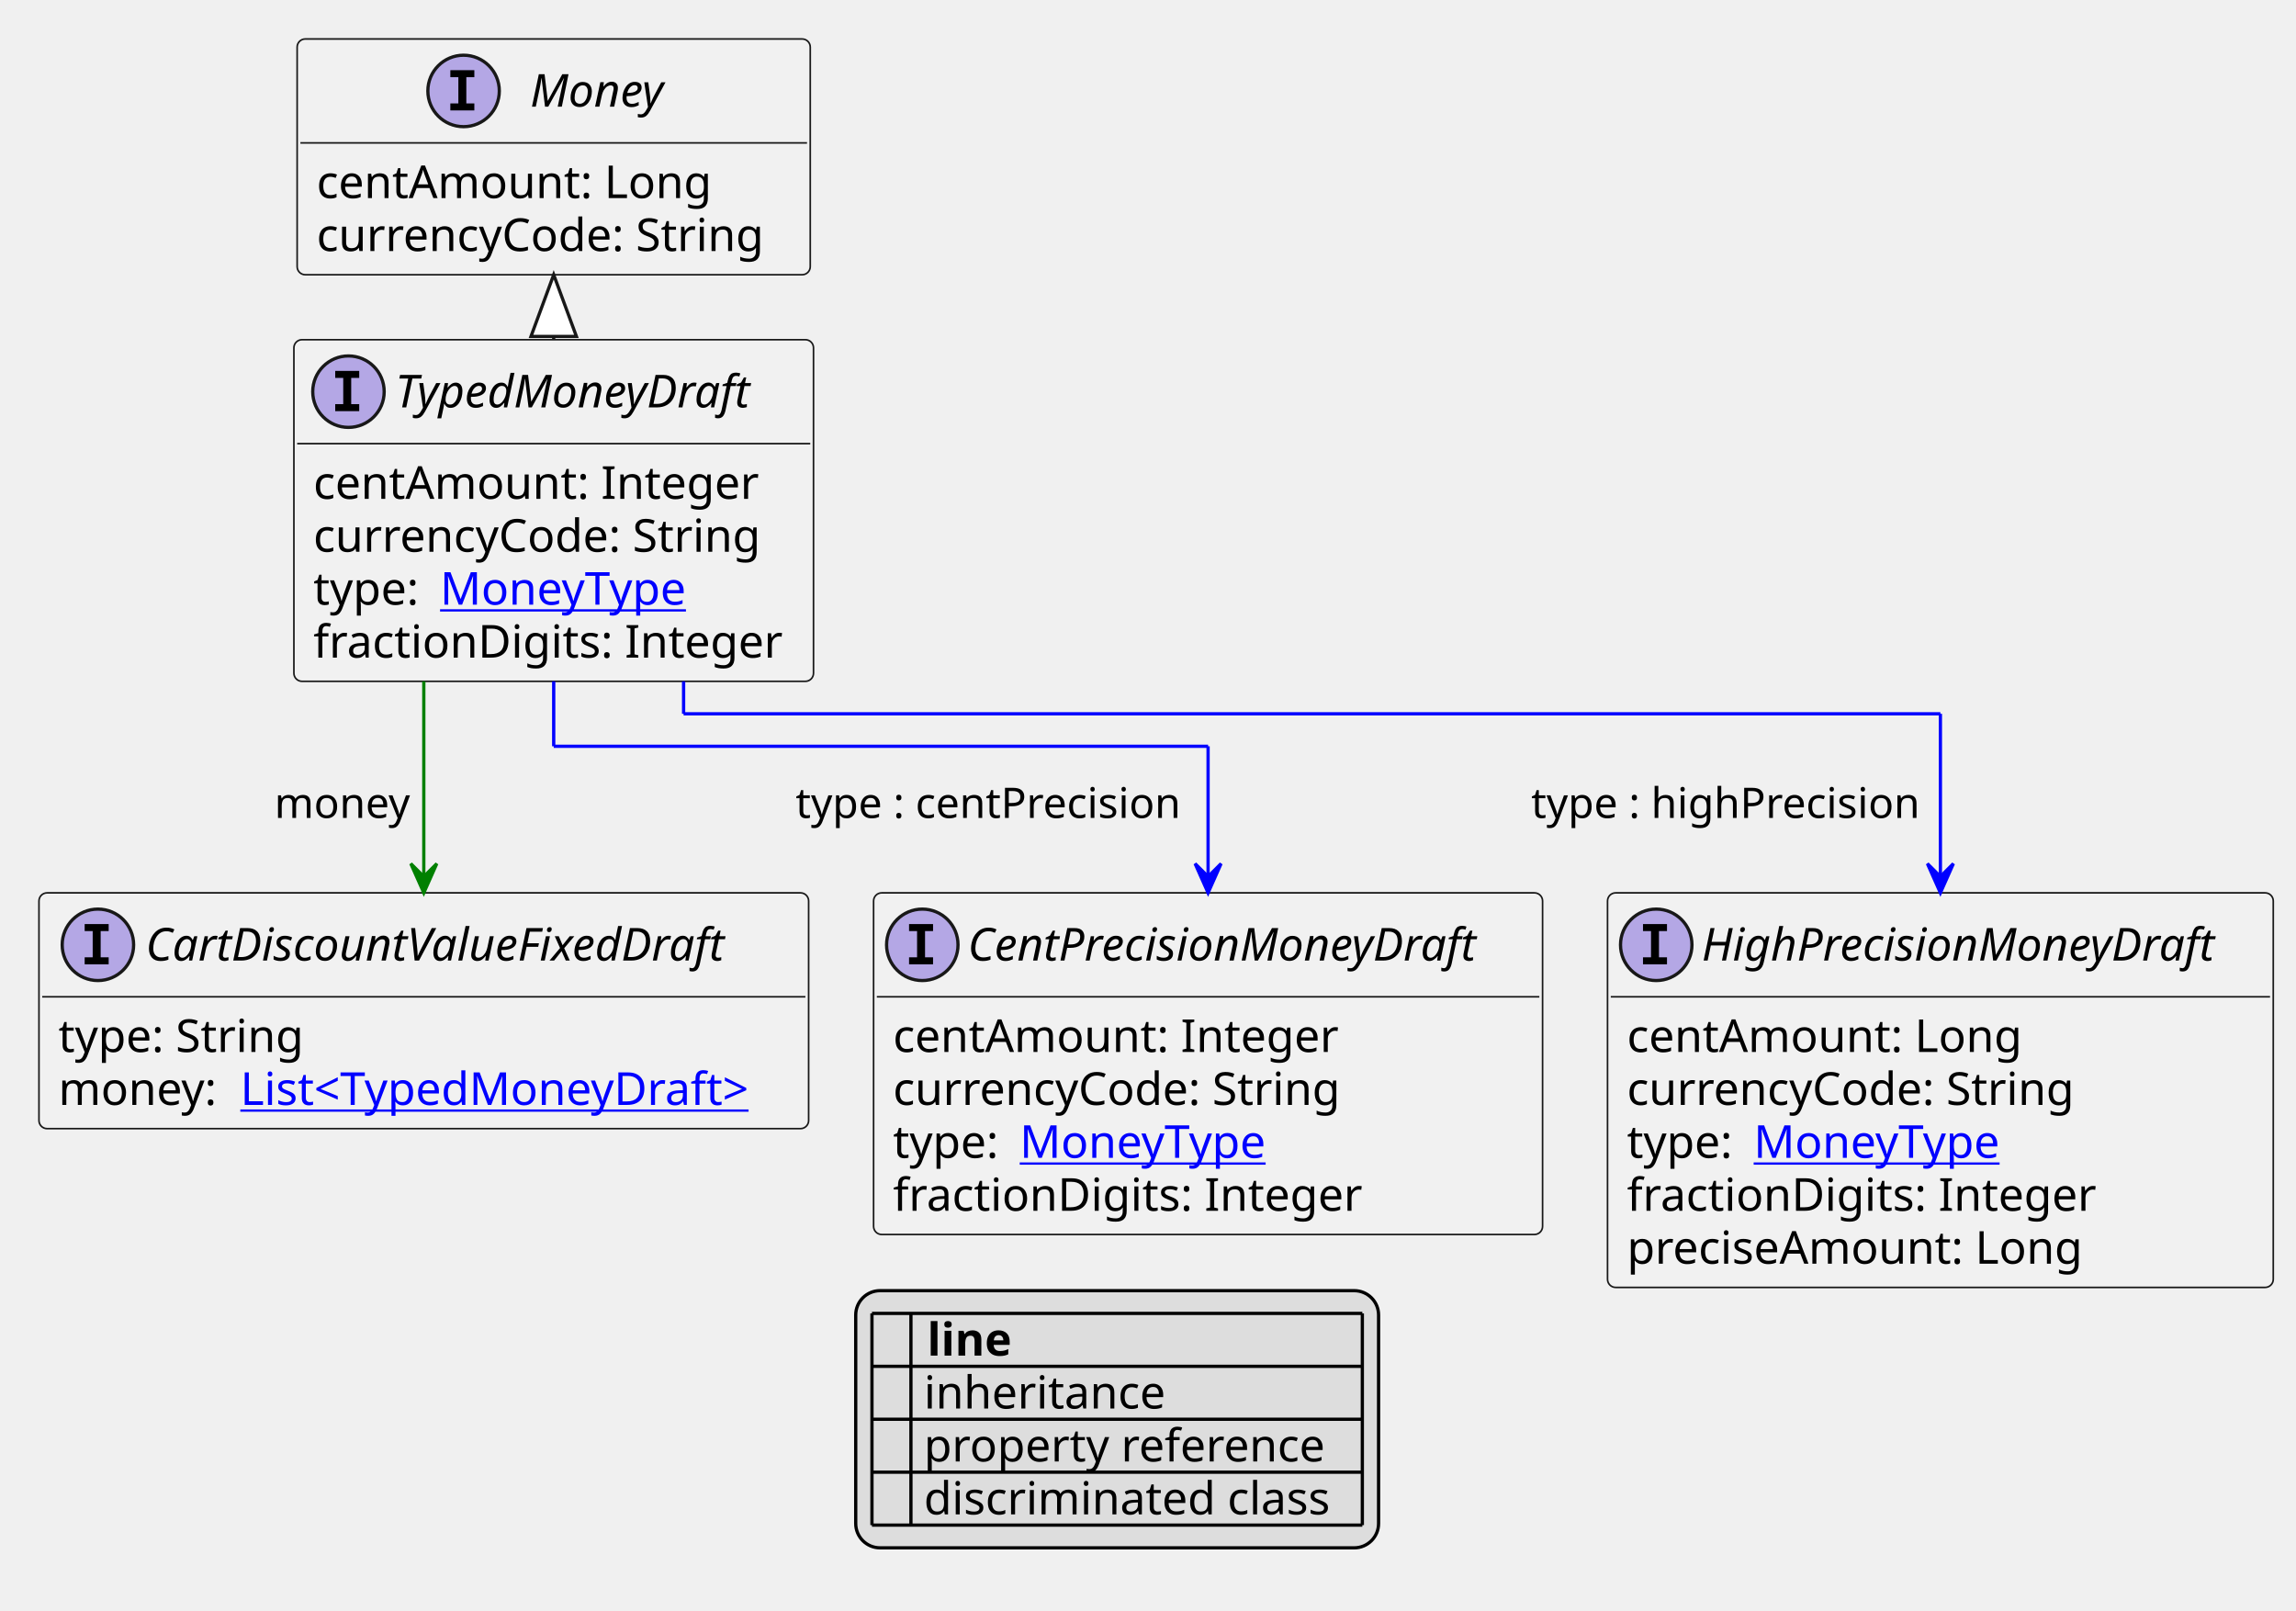
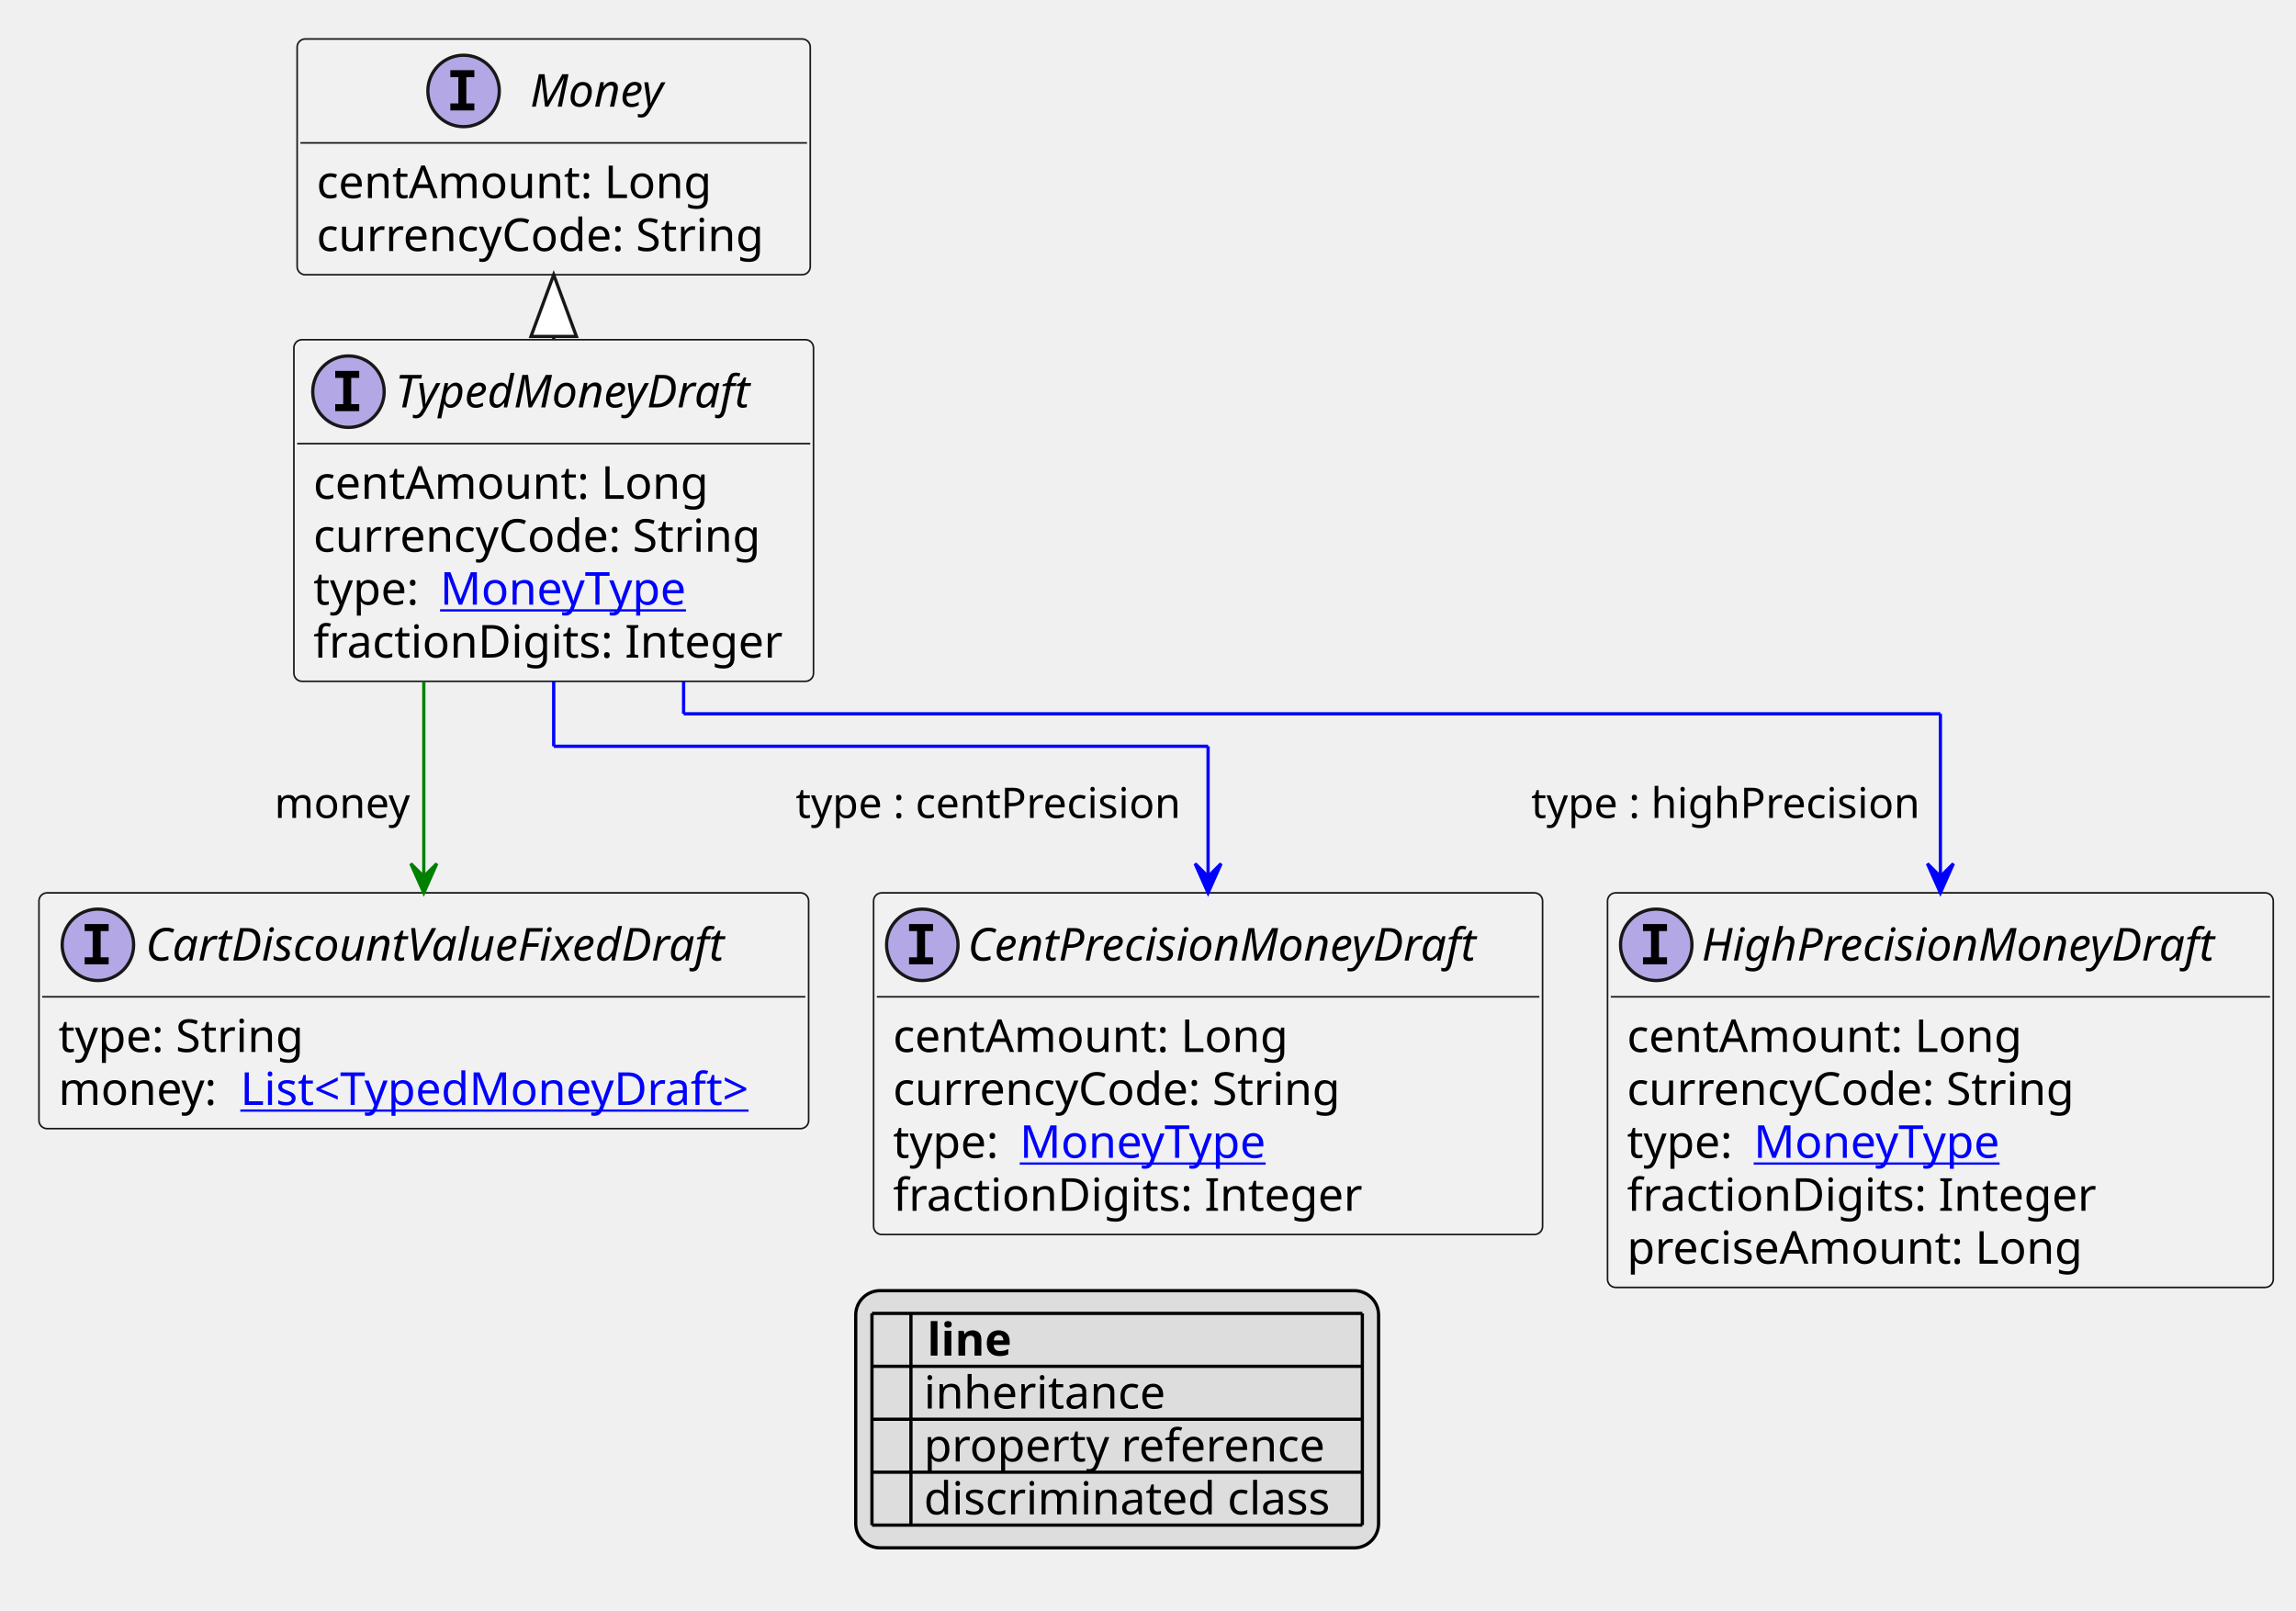
<svg xmlns="http://www.w3.org/2000/svg" xmlns:xlink="http://www.w3.org/1999/xlink" contentStyleType="text/css" height="496px" preserveAspectRatio="none" style="width:707px;height:496px;background:#FFFFFF;" version="1.1" viewBox="0 0 707 496" width="707px" zoomAndPan="magnify">
  <defs>
-     <filter height="1" id="b3swd88i6dwf90" width="1" x="0" y="0">
+     <filter height="1" id="bcsct1pgfimy70" width="1" x="0" y="0">
      <feFlood flood-color="#000000" result="flood" />
      <feComposite in="SourceGraphic" in2="flood" operator="over" />
    </filter>
-     <filter height="1" id="b3swd88i6dwf91" width="1" x="0" y="0">
+     <filter height="1" id="bcsct1pgfimy71" width="1" x="0" y="0">
      <feFlood flood-color="#008000" result="flood" />
      <feComposite in="SourceGraphic" in2="flood" operator="over" />
    </filter>
-     <filter height="1" id="b3swd88i6dwf92" width="1" x="0" y="0">
+     <filter height="1" id="bcsct1pgfimy72" width="1" x="0" y="0">
      <feFlood flood-color="#0000FF" result="flood" />
      <feComposite in="SourceGraphic" in2="flood" operator="over" />
    </filter>
  </defs>
  <g>
    <a href="TypedMoneyDraft.svg" target="_top" title="TypedMoneyDraft.svg" xlink:actuate="onRequest" xlink:href="TypedMoneyDraft.svg" xlink:show="new" xlink:title="TypedMoneyDraft.svg" xlink:type="simple">
      <g id="elem_TypedMoneyDraft">
        <rect codeLine="10" fill="#F1F1F1" height="105.188" id="TypedMoneyDraft" rx="2.5" ry="2.5" style="stroke:#181818;stroke-width:0.5;" width="160" x="90.5" y="104.594" />
        <ellipse cx="107.3" cy="120.594" fill="#B4A7E5" rx="11" ry="11" style="stroke:#181818;stroke-width:1.0;" />
        <path d="M103.222,116.359 L103.222,114.203 L110.612,114.203 L110.612,116.359 L108.144,116.359 L108.144,124.438 L110.612,124.438 L110.612,126.594 L103.222,126.594 L103.222,124.438 L105.691,124.438 L105.691,116.359 L103.222,116.359 Z " fill="#000000" />
        <text fill="#000000" font-family="sans-serif" font-size="14" font-style="italic" lengthAdjust="spacing" textLength="124" x="121.7" y="125.44">TypedMoneyDraft</text>
        <line style="stroke:#181818;stroke-width:0.5;" x1="91.5" x2="249.5" y1="136.594" y2="136.594" />
-         <text fill="#000000" font-family="sans-serif" font-size="14" lengthAdjust="spacing" textLength="143" x="96.5" y="153.589">centAmount: Integer</text>
+         <text fill="#000000" font-family="sans-serif" font-size="14" lengthAdjust="spacing" textLength="128" x="96.5" y="153.589">centAmount: Long</text>
        <text fill="#000000" font-family="sans-serif" font-size="14" lengthAdjust="spacing" textLength="146" x="96.5" y="169.886">currencyCode: String</text>
        <text fill="#000000" font-family="sans-serif" font-size="14" lengthAdjust="spacing" textLength="35" x="96.5" y="186.183">type:</text>
        <a href="MoneyType.svg" target="_top" title="MoneyType.svg" xlink:actuate="onRequest" xlink:href="MoneyType.svg" xlink:show="new" xlink:title="MoneyType.svg" xlink:type="simple">
          <text fill="#0000FF" font-family="sans-serif" font-size="14" lengthAdjust="spacing" text-decoration="underline" textLength="80" x="135.5" y="186.183">MoneyType</text>
        </a>
        <text fill="#000000" font-family="sans-serif" font-size="14" lengthAdjust="spacing" textLength="148" x="96.5" y="202.48">fractionDigits: Integer</text>
      </g>
    </a>
    <a href="Money.svg" target="_top" title="Money.svg" xlink:actuate="onRequest" xlink:href="Money.svg" xlink:show="new" xlink:title="Money.svg" xlink:type="simple">
      <g id="elem_Money">
        <rect codeLine="16" fill="#F1F1F1" height="72.594" id="Money" rx="2.5" ry="2.5" style="stroke:#181818;stroke-width:0.5;" width="158" x="91.5" y="12" />
        <ellipse cx="142.75" cy="28" fill="#B4A7E5" rx="11" ry="11" style="stroke:#181818;stroke-width:1.0;" />
        <path d="M138.672,23.766 L138.672,21.609 L146.062,21.609 L146.062,23.766 L143.594,23.766 L143.594,31.844 L146.062,31.844 L146.062,34 L138.672,34 L138.672,31.844 L141.141,31.844 L141.141,23.766 L138.672,23.766 Z " fill="#000000" />
        <text fill="#000000" font-family="sans-serif" font-size="14" font-style="italic" lengthAdjust="spacing" textLength="47" x="163.25" y="32.847">Money</text>
        <line style="stroke:#181818;stroke-width:0.5;" x1="92.5" x2="248.5" y1="44" y2="44" />
        <text fill="#000000" font-family="sans-serif" font-size="14" lengthAdjust="spacing" textLength="128" x="97.5" y="60.995">centAmount: Long</text>
        <text fill="#000000" font-family="sans-serif" font-size="14" lengthAdjust="spacing" textLength="146" x="97.5" y="77.292">currencyCode: String</text>
      </g>
    </a>
    <a href="CentPrecisionMoneyDraft.svg" target="_top" title="CentPrecisionMoneyDraft.svg" xlink:actuate="onRequest" xlink:href="CentPrecisionMoneyDraft.svg" xlink:show="new" xlink:title="CentPrecisionMoneyDraft.svg" xlink:type="simple">
      <g id="elem_CentPrecisionMoneyDraft">
        <rect codeLine="21" fill="#F1F1F1" height="105.188" id="CentPrecisionMoneyDraft" rx="2.5" ry="2.5" style="stroke:#181818;stroke-width:0.5;" width="206" x="269" y="274.914" />
        <ellipse cx="284" cy="290.914" fill="#B4A7E5" rx="11" ry="11" style="stroke:#181818;stroke-width:1.0;" />
        <path d="M279.922,286.68 L279.922,284.523 L287.312,284.523 L287.312,286.68 L284.844,286.68 L284.844,294.758 L287.312,294.758 L287.312,296.914 L279.922,296.914 L279.922,294.758 L282.391,294.758 L282.391,286.68 L279.922,286.68 Z " fill="#000000" />
        <text fill="#000000" font-family="sans-serif" font-size="14" font-style="italic" lengthAdjust="spacing" textLength="174" x="298" y="295.761">CentPrecisionMoneyDraft</text>
        <line style="stroke:#181818;stroke-width:0.5;" x1="270" x2="474" y1="306.914" y2="306.914" />
-         <text fill="#000000" font-family="sans-serif" font-size="14" lengthAdjust="spacing" textLength="143" x="275" y="323.909">centAmount: Integer</text>
+         <text fill="#000000" font-family="sans-serif" font-size="14" lengthAdjust="spacing" textLength="128" x="275" y="323.909">centAmount: Long</text>
        <text fill="#000000" font-family="sans-serif" font-size="14" lengthAdjust="spacing" textLength="146" x="275" y="340.206">currencyCode: String</text>
        <text fill="#000000" font-family="sans-serif" font-size="14" lengthAdjust="spacing" textLength="35" x="275" y="356.503">type:</text>
        <a href="MoneyType.svg" target="_top" title="MoneyType.svg" xlink:actuate="onRequest" xlink:href="MoneyType.svg" xlink:show="new" xlink:title="MoneyType.svg" xlink:type="simple">
          <text fill="#0000FF" font-family="sans-serif" font-size="14" lengthAdjust="spacing" text-decoration="underline" textLength="80" x="314" y="356.503">MoneyType</text>
        </a>
        <text fill="#000000" font-family="sans-serif" font-size="14" lengthAdjust="spacing" textLength="148" x="275" y="372.8">fractionDigits: Integer</text>
      </g>
    </a>
    <a href="HighPrecisionMoneyDraft.svg" target="_top" title="HighPrecisionMoneyDraft.svg" xlink:actuate="onRequest" xlink:href="HighPrecisionMoneyDraft.svg" xlink:show="new" xlink:title="HighPrecisionMoneyDraft.svg" xlink:type="simple">
      <g id="elem_HighPrecisionMoneyDraft">
        <rect codeLine="27" fill="#F1F1F1" height="121.484" id="HighPrecisionMoneyDraft" rx="2.5" ry="2.5" style="stroke:#181818;stroke-width:0.5;" width="205" x="495" y="274.914" />
        <ellipse cx="510" cy="290.914" fill="#B4A7E5" rx="11" ry="11" style="stroke:#181818;stroke-width:1.0;" />
        <path d="M505.922,286.68 L505.922,284.523 L513.312,284.523 L513.312,286.68 L510.844,286.68 L510.844,294.758 L513.312,294.758 L513.312,296.914 L505.922,296.914 L505.922,294.758 L508.391,294.758 L508.391,286.68 L505.922,286.68 Z " fill="#000000" />
        <text fill="#000000" font-family="sans-serif" font-size="14" font-style="italic" lengthAdjust="spacing" textLength="173" x="524" y="295.761">HighPrecisionMoneyDraft</text>
        <line style="stroke:#181818;stroke-width:0.5;" x1="496" x2="699" y1="306.914" y2="306.914" />
        <text fill="#000000" font-family="sans-serif" font-size="14" lengthAdjust="spacing" textLength="128" x="501" y="323.909">centAmount: Long</text>
        <text fill="#000000" font-family="sans-serif" font-size="14" lengthAdjust="spacing" textLength="146" x="501" y="340.206">currencyCode: String</text>
        <text fill="#000000" font-family="sans-serif" font-size="14" lengthAdjust="spacing" textLength="35" x="501" y="356.503">type:</text>
        <a href="MoneyType.svg" target="_top" title="MoneyType.svg" xlink:actuate="onRequest" xlink:href="MoneyType.svg" xlink:show="new" xlink:title="MoneyType.svg" xlink:type="simple">
          <text fill="#0000FF" font-family="sans-serif" font-size="14" lengthAdjust="spacing" text-decoration="underline" textLength="80" x="540" y="356.503">MoneyType</text>
        </a>
        <text fill="#000000" font-family="sans-serif" font-size="14" lengthAdjust="spacing" textLength="148" x="501" y="372.8">fractionDigits: Integer</text>
        <text fill="#000000" font-family="sans-serif" font-size="14" lengthAdjust="spacing" textLength="148" x="501" y="389.097">preciseAmount: Long</text>
      </g>
    </a>
    <a href="CartDiscountValueFixedDraft.svg" target="_top" title="CartDiscountValueFixedDraft.svg" xlink:actuate="onRequest" xlink:href="CartDiscountValueFixedDraft.svg" xlink:show="new" xlink:title="CartDiscountValueFixedDraft.svg" xlink:type="simple">
      <g id="elem_CartDiscountValueFixedDraft">
        <rect codeLine="34" fill="#F1F1F1" height="72.594" id="CartDiscountValueFixedDraft" rx="2.5" ry="2.5" style="stroke:#181818;stroke-width:0.5;" width="237" x="12" y="274.914" />
        <ellipse cx="30.15" cy="290.914" fill="#B4A7E5" rx="11" ry="11" style="stroke:#181818;stroke-width:1.0;" />
        <path d="M26.072,286.68 L26.072,284.523 L33.462,284.523 L33.462,286.68 L30.994,286.68 L30.994,294.758 L33.462,294.758 L33.462,296.914 L26.072,296.914 L26.072,294.758 L28.541,294.758 L28.541,286.68 L26.072,286.68 Z " fill="#000000" />
        <text fill="#000000" font-family="sans-serif" font-size="14" font-style="italic" lengthAdjust="spacing" textLength="198" x="44.85" y="295.761">CartDiscountValueFixedDraft</text>
        <line style="stroke:#181818;stroke-width:0.5;" x1="13" x2="248" y1="306.914" y2="306.914" />
        <text fill="#000000" font-family="sans-serif" font-size="14" lengthAdjust="spacing" textLength="79" x="18" y="323.909">type: String</text>
        <text fill="#000000" font-family="sans-serif" font-size="14" lengthAdjust="spacing" textLength="52" x="18" y="340.206">money:</text>
        <a href="TypedMoneyDraft.svg" target="_top" title="TypedMoneyDraft.svg" xlink:actuate="onRequest" xlink:href="TypedMoneyDraft.svg" xlink:show="new" xlink:title="TypedMoneyDraft.svg" xlink:type="simple">
          <text fill="#0000FF" font-family="sans-serif" font-size="14" lengthAdjust="spacing" text-decoration="underline" textLength="169" x="74" y="340.206">List&lt;TypedMoneyDraft&gt;</text>
        </a>
      </g>
    </a>
    <line style="stroke:#181818;stroke-width:1.0;" x1="170.5" x2="170.5" y1="84.594" y2="104.594" />
    <polygon fill="#FFFFFF" points="170.5,84.594,163.5,103.594,177.5,103.594,170.5,84.594" style="stroke:#181818;stroke-width:1.0;" />
    <line style="stroke:#0000FF;stroke-width:1.0;" x1="170.5" x2="170.5" y1="209.781" y2="229.781" />
    <line style="stroke:#0000FF;stroke-width:1.0;" x1="170.5" x2="372" y1="229.781" y2="229.781" />
    <line style="stroke:#0000FF;stroke-width:1.0;" x1="372" x2="372" y1="229.781" y2="274.914" />
    <polygon fill="#0000FF" points="372,274.914,376,265.914,372,269.914,368,265.914,372,274.914" style="stroke:#0000FF;stroke-width:1.0;" />
    <text fill="#000000" font-family="sans-serif" font-size="13" lengthAdjust="spacing" textLength="125" x="245" y="251.848">type : centPrecision</text>
    <line style="stroke:#0000FF;stroke-width:1.0;" x1="210.5" x2="210.5" y1="209.781" y2="219.781" />
    <line style="stroke:#0000FF;stroke-width:1.0;" x1="210.5" x2="597.5" y1="219.781" y2="219.781" />
    <line style="stroke:#0000FF;stroke-width:1.0;" x1="597.5" x2="597.5" y1="219.781" y2="274.914" />
    <polygon fill="#0000FF" points="597.5,274.914,601.5,265.914,597.5,269.914,593.5,265.914,597.5,274.914" style="stroke:#0000FF;stroke-width:1.0;" />
    <text fill="#000000" font-family="sans-serif" font-size="13" lengthAdjust="spacing" textLength="124" x="471.5" y="251.848">type : highPrecision</text>
    <line style="stroke:#008000;stroke-width:1.0;" x1="130.5" x2="130.5" y1="209.781" y2="274.914" />
    <polygon fill="#008000" points="130.5,274.914,134.5,265.914,130.5,269.914,126.5,265.914,130.5,274.914" style="stroke:#008000;stroke-width:1.0;" />
    <text fill="#000000" font-family="sans-serif" font-size="13" lengthAdjust="spacing" textLength="44" x="84.5" y="251.848">money</text>
    <rect fill="#DDDDDD" height="79.188" id="_legend" rx="7.5" ry="7.5" style="stroke:#000000;stroke-width:1.0;" width="161" x="263.5" y="397.398" />
    <text fill="#000000" font-family="sans-serif" font-size="14" font-weight="bold" lengthAdjust="spacing" textLength="5" x="268.5" y="417.394"> </text>
    <text fill="#000000" font-family="sans-serif" font-size="14" font-weight="bold" lengthAdjust="spacing" textLength="28" x="285.5" y="417.394">line</text>
-     <text fill="#000000" filter="url(#b3swd88i6dwf90)" font-family="sans-serif" font-size="14" lengthAdjust="spacing" textLength="12" x="268.5" y="433.69">   </text>
+     <text fill="#000000" filter="url(#bcsct1pgfimy70)" font-family="sans-serif" font-size="14" lengthAdjust="spacing" textLength="12" x="268.5" y="433.69">   </text>
    <text fill="#000000" font-family="sans-serif" font-size="14" lengthAdjust="spacing" textLength="77" x="284.5" y="433.69">inheritance</text>
-     <text fill="#000000" filter="url(#b3swd88i6dwf91)" font-family="sans-serif" font-size="14" lengthAdjust="spacing" textLength="12" x="268.5" y="449.987">   </text>
+     <text fill="#000000" filter="url(#bcsct1pgfimy71)" font-family="sans-serif" font-size="14" lengthAdjust="spacing" textLength="12" x="268.5" y="449.987">   </text>
    <text fill="#000000" font-family="sans-serif" font-size="14" lengthAdjust="spacing" textLength="129" x="284.5" y="449.987">property reference</text>
-     <text fill="#000000" filter="url(#b3swd88i6dwf92)" font-family="sans-serif" font-size="14" lengthAdjust="spacing" textLength="12" x="268.5" y="466.284">   </text>
+     <text fill="#000000" filter="url(#bcsct1pgfimy72)" font-family="sans-serif" font-size="14" lengthAdjust="spacing" textLength="12" x="268.5" y="466.284">   </text>
    <text fill="#000000" font-family="sans-serif" font-size="14" lengthAdjust="spacing" textLength="131" x="284.5" y="466.284">discriminated class</text>
    <line style="stroke:#000000;stroke-width:1.0;" x1="268.5" x2="419.5" y1="404.398" y2="404.398" />
    <line style="stroke:#000000;stroke-width:1.0;" x1="268.5" x2="419.5" y1="420.695" y2="420.695" />
    <line style="stroke:#000000;stroke-width:1.0;" x1="268.5" x2="419.5" y1="436.992" y2="436.992" />
    <line style="stroke:#000000;stroke-width:1.0;" x1="268.5" x2="419.5" y1="453.289" y2="453.289" />
    <line style="stroke:#000000;stroke-width:1.0;" x1="268.5" x2="419.5" y1="469.586" y2="469.586" />
    <line style="stroke:#000000;stroke-width:1.0;" x1="268.5" x2="268.5" y1="404.398" y2="469.586" />
    <line style="stroke:#000000;stroke-width:1.0;" x1="280.5" x2="280.5" y1="404.398" y2="469.586" />
    <line style="stroke:#000000;stroke-width:1.0;" x1="419.5" x2="419.5" y1="404.398" y2="469.586" />
  </g>
</svg>
